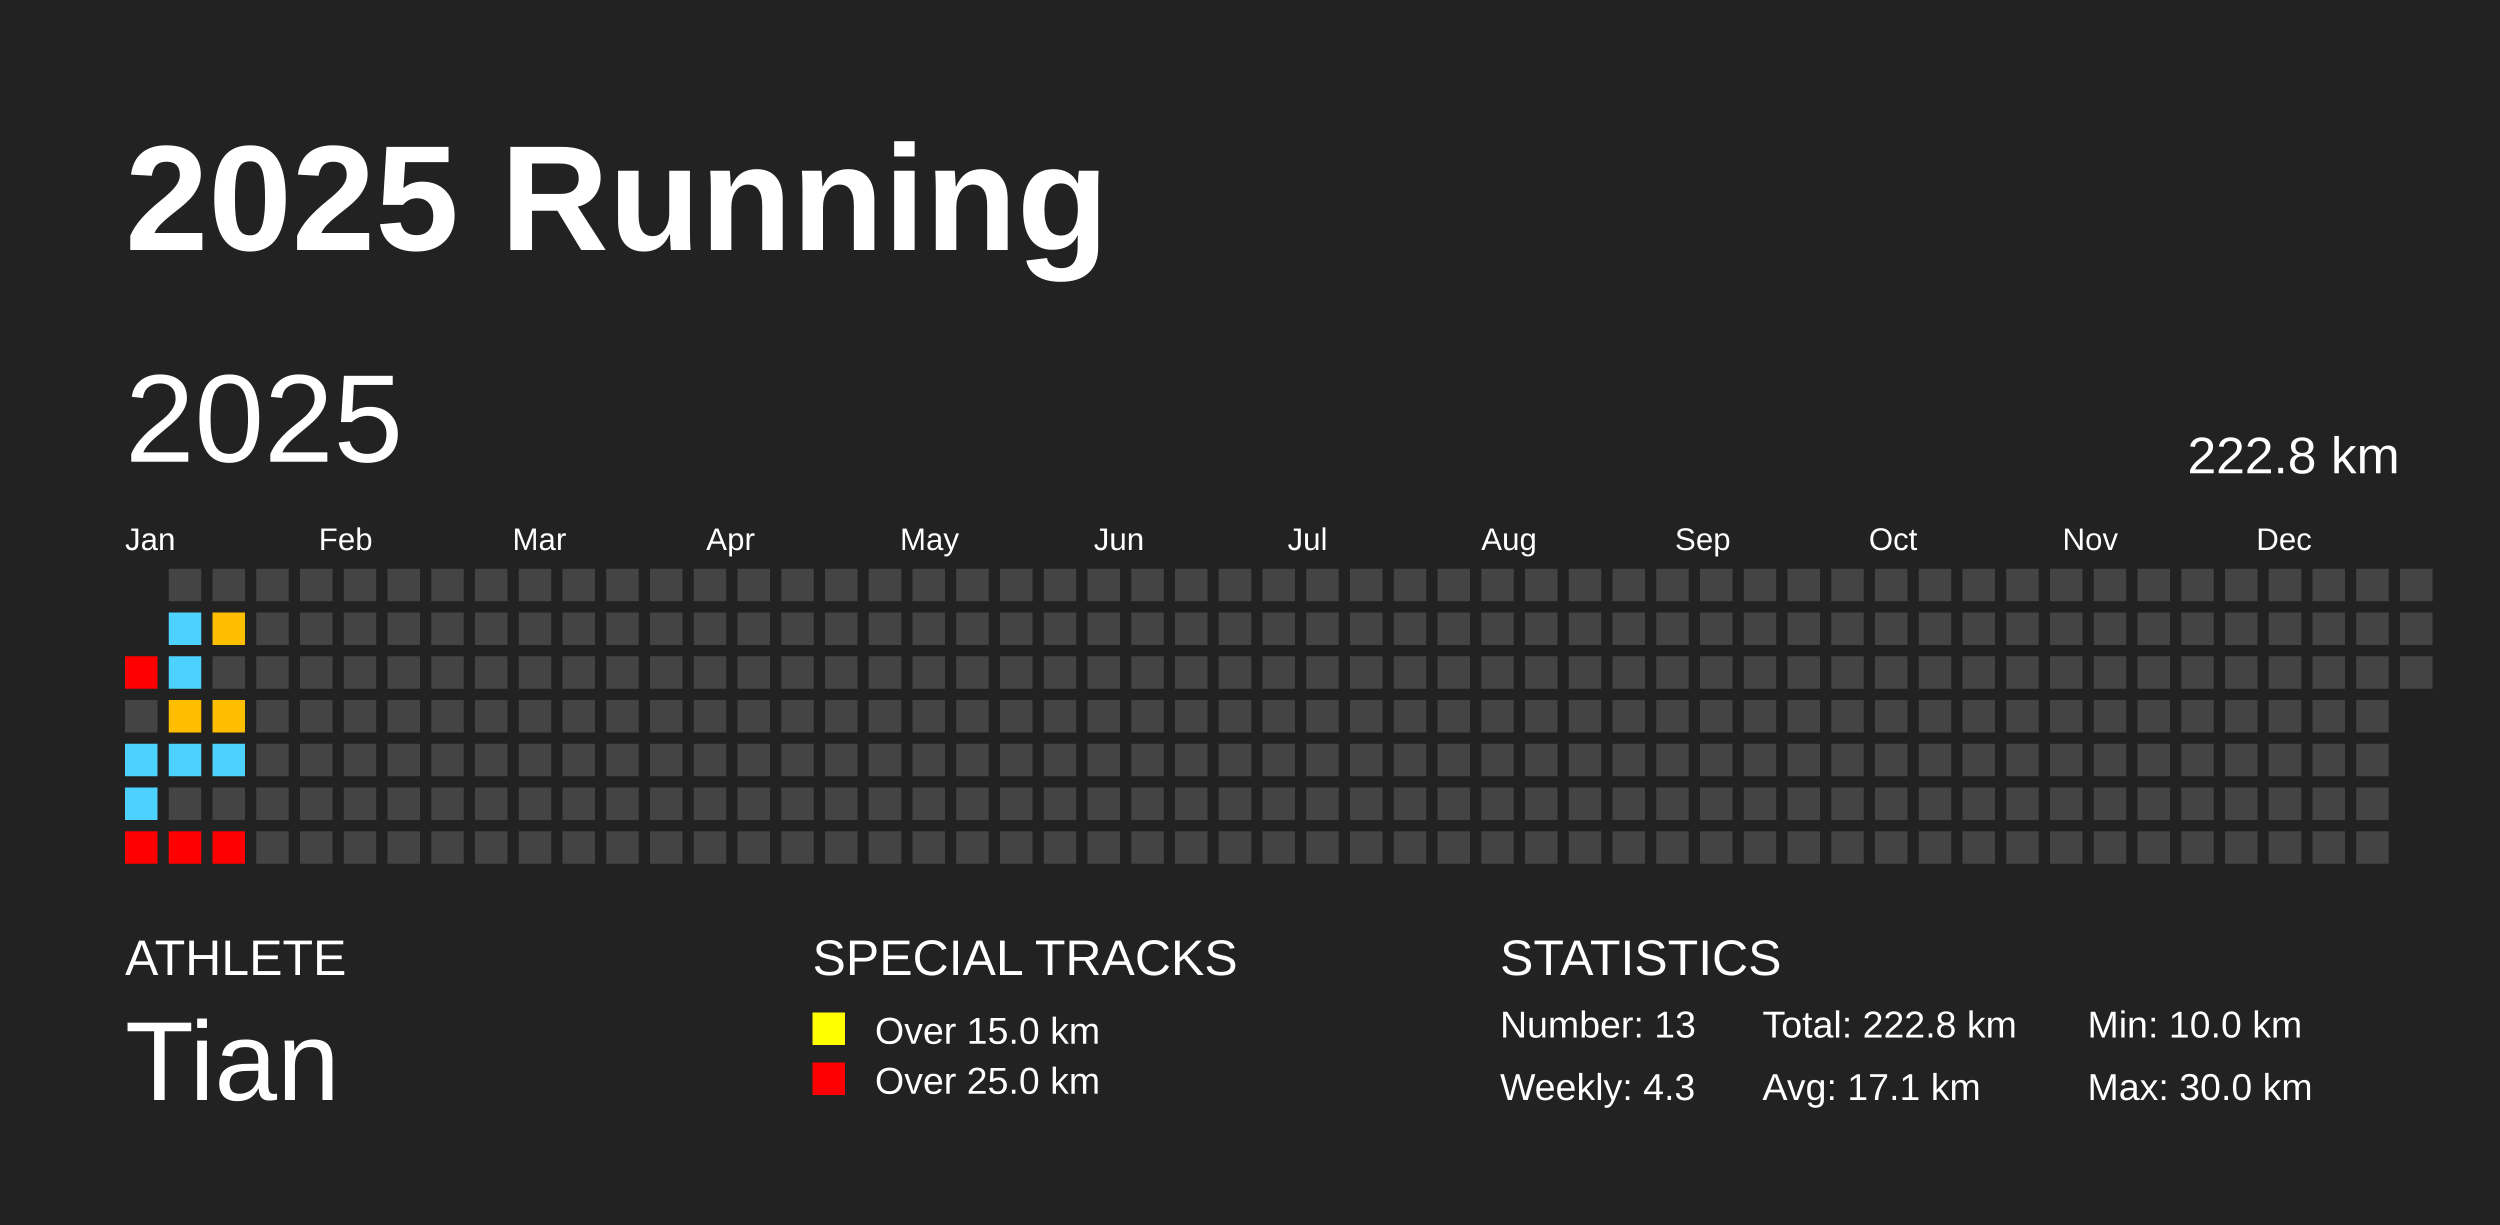
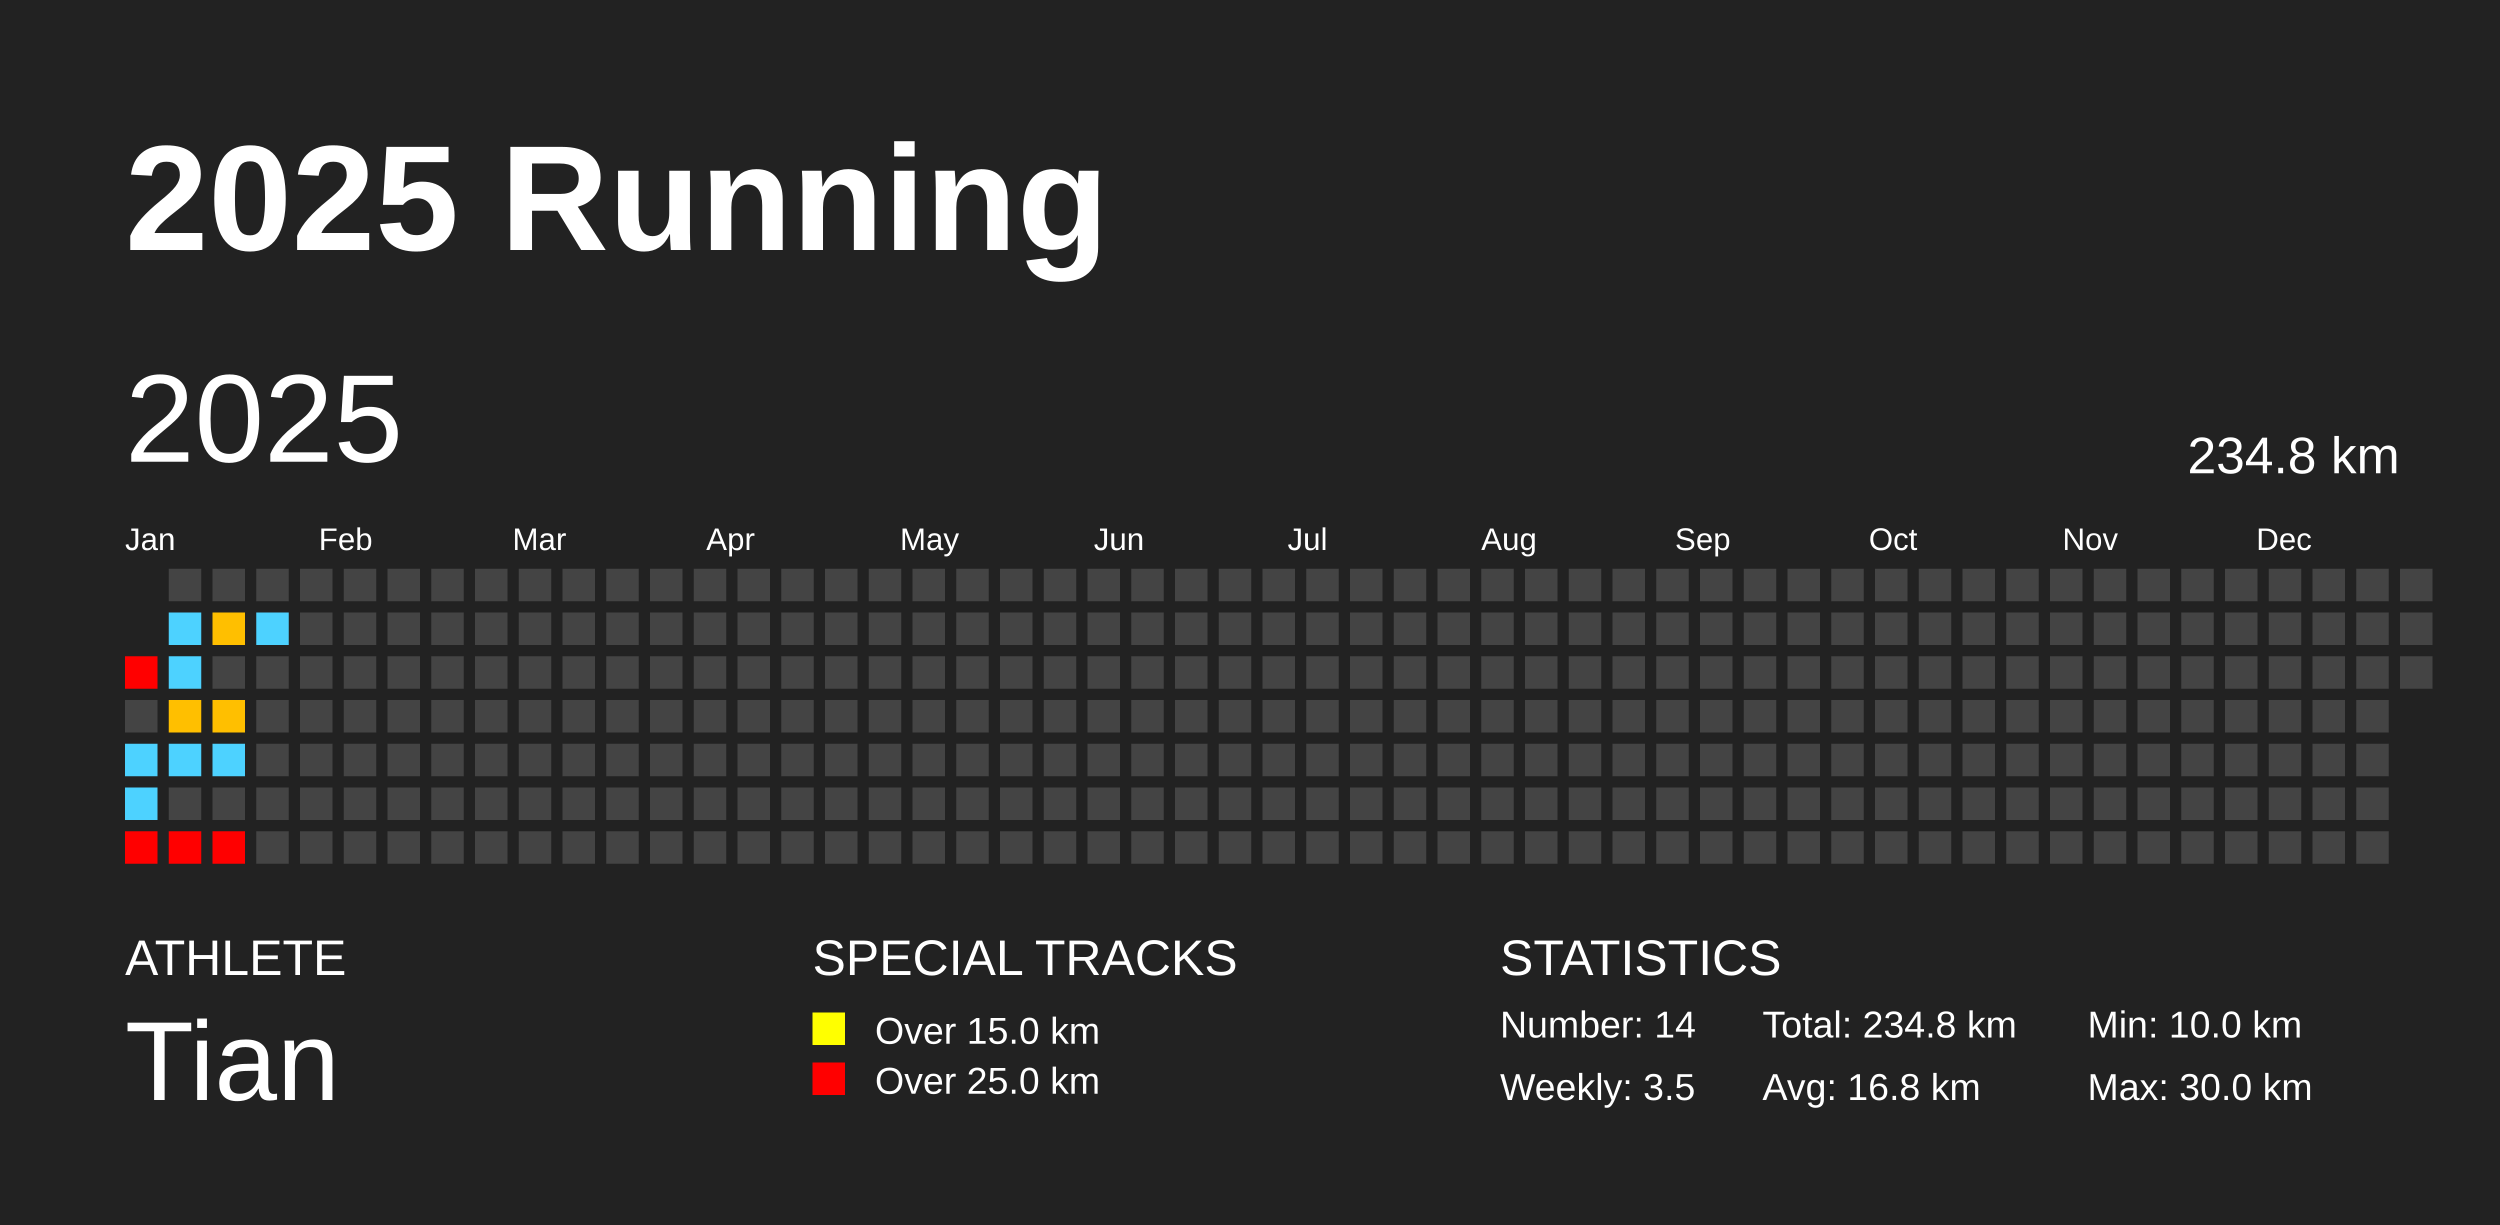
<svg xmlns="http://www.w3.org/2000/svg" baseProfile="full" height="98mm" version="1.1" viewBox="0,0,200,98" width="200mm">
  <defs />
  <rect fill="#222222" height="98" width="200" x="0" y="0" />
  <text fill="#FFFFFF" style="font-size:12px; font-family:Arial; font-weight:bold;" x="10" y="20">2025 Running</text>
  <text fill="#FFFFFF" style="font-size:4px; font-family:Arial" x="10" y="78">ATHLETE</text>
  <text fill="#FFFFFF" style="font-size:9px; font-family:Arial" x="10" y="88">Tian</text>
  <text fill="#FFFFFF" style="font-size:4px; font-family:Arial" x="65" y="78">SPECIAL TRACKS</text>
  <rect fill="yellow" height="2.6" width="2.6" x="65" y="81" />
  <text fill="#FFFFFF" style="font-size:3px; font-family:Arial" x="70" y="83.5">Over 15.0 km</text>
  <rect fill="red" height="2.6" width="2.6" x="65" y="85" />
  <text fill="#FFFFFF" style="font-size:3px; font-family:Arial" x="70" y="87.5">Over 25.0 km</text>
  <text fill="#FFFFFF" style="font-size:4px; font-family:Arial" x="120" y="78">STATISTICS</text>
-   <text fill="#FFFFFF" style="font-size:3px; font-family:Arial" x="120" y="83">Number: 13</text>
-   <text fill="#FFFFFF" style="font-size:3px; font-family:Arial" x="120" y="88">Weekly: 4.3</text>
-   <text fill="#FFFFFF" style="font-size:3px; font-family:Arial" x="141" y="83">Total: 222.8 km</text>
-   <text fill="#FFFFFF" style="font-size:3px; font-family:Arial" x="141" y="88">Avg: 17.1 km</text>
+   <text fill="#FFFFFF" style="font-size:3px; font-family:Arial" x="120" y="83">Number: 14</text>
+   <text fill="#FFFFFF" style="font-size:3px; font-family:Arial" x="120" y="88">Weekly: 3.5</text>
+   <text fill="#FFFFFF" style="font-size:3px; font-family:Arial" x="141" y="83">Total: 234.8 km</text>
+   <text fill="#FFFFFF" style="font-size:3px; font-family:Arial" x="141" y="88">Avg: 16.8 km</text>
  <text fill="#FFFFFF" style="font-size:3px; font-family:Arial" x="167" y="83">Min: 10.0 km</text>
  <text fill="#FFFFFF" style="font-size:3px; font-family:Arial" x="167" y="88">Max: 30.0 km</text>
  <text dominant-baseline="hanging" fill="#FFFFFF" style="font-size:10.0px; font-family:Arial;" x="10" y="30">2025</text>
-   <text dominant-baseline="hanging" fill="#FFFFFF" style="font-size:4.125px; font-family:Arial;" x="175" y="35">222.8 km</text>
+   <text dominant-baseline="hanging" fill="#FFFFFF" style="font-size:4.125px; font-family:Arial;" x="175" y="35">234.8 km</text>
  <text fill="#FFFFFF" style="font-size:2.5px; font-family:Arial" x="10.0" y="44">Jan</text>
  <text fill="#FFFFFF" style="font-size:2.5px; font-family:Arial" x="25.5" y="44">Feb</text>
  <text fill="#FFFFFF" style="font-size:2.5px; font-family:Arial" x="41.0" y="44">Mar</text>
  <text fill="#FFFFFF" style="font-size:2.5px; font-family:Arial" x="56.5" y="44">Apr</text>
  <text fill="#FFFFFF" style="font-size:2.5px; font-family:Arial" x="72.0" y="44">May</text>
  <text fill="#FFFFFF" style="font-size:2.5px; font-family:Arial" x="87.5" y="44">Jun</text>
  <text fill="#FFFFFF" style="font-size:2.5px; font-family:Arial" x="103.0" y="44">Jul</text>
  <text fill="#FFFFFF" style="font-size:2.5px; font-family:Arial" x="118.5" y="44">Aug</text>
  <text fill="#FFFFFF" style="font-size:2.5px; font-family:Arial" x="134.0" y="44">Sep</text>
  <text fill="#FFFFFF" style="font-size:2.5px; font-family:Arial" x="149.5" y="44">Oct</text>
  <text fill="#FFFFFF" style="font-size:2.5px; font-family:Arial" x="165.0" y="44">Nov</text>
  <text fill="#FFFFFF" style="font-size:2.5px; font-family:Arial" x="180.5" y="44">Dec</text>
  <rect fill="red" height="2.6" width="2.6" x="10.0" y="52.5" />
  <rect fill="#444444" height="2.6" width="2.6" x="10.0" y="56.0" />
  <rect fill="#4dd2ff" height="2.6" width="2.6" x="10.0" y="59.5" />
  <rect fill="#4dd2ff" height="2.6" width="2.6" x="10.0" y="63.0" />
  <rect fill="red" height="2.6" width="2.6" x="10.0" y="66.5" />
  <rect fill="#444444" height="2.6" width="2.6" x="13.5" y="45.5" />
  <rect fill="#4dd2ff" height="2.6" width="2.6" x="13.5" y="49.0" />
  <rect fill="#4dd2ff" height="2.6" width="2.6" x="13.5" y="52.5" />
  <rect fill="#ffbf00" height="2.6" width="2.6" x="13.5" y="56.0" />
  <rect fill="#4dd2ff" height="2.6" width="2.6" x="13.5" y="59.5" />
  <rect fill="#444444" height="2.6" width="2.6" x="13.5" y="63.0" />
  <rect fill="red" height="2.6" width="2.6" x="13.5" y="66.5" />
  <rect fill="#444444" height="2.6" width="2.6" x="17.0" y="45.5" />
  <rect fill="#ffbf00" height="2.6" width="2.6" x="17.0" y="49.0" />
  <rect fill="#444444" height="2.6" width="2.6" x="17.0" y="52.5" />
  <rect fill="#ffbf00" height="2.6" width="2.6" x="17.0" y="56.0" />
  <rect fill="#4dd2ff" height="2.6" width="2.6" x="17.0" y="59.5" />
  <rect fill="#444444" height="2.6" width="2.6" x="17.0" y="63.0" />
  <rect fill="red" height="2.6" width="2.6" x="17.0" y="66.5" />
  <rect fill="#444444" height="2.6" width="2.6" x="20.5" y="45.5" />
-   <rect fill="#444444" height="2.6" width="2.6" x="20.5" y="49.0" />
+   <rect fill="#4dd2ff" height="2.6" width="2.6" x="20.5" y="49.0" />
  <rect fill="#444444" height="2.6" width="2.6" x="20.5" y="52.5" />
  <rect fill="#444444" height="2.6" width="2.6" x="20.5" y="56.0" />
  <rect fill="#444444" height="2.6" width="2.6" x="20.5" y="59.5" />
  <rect fill="#444444" height="2.6" width="2.6" x="20.5" y="63.0" />
  <rect fill="#444444" height="2.6" width="2.6" x="20.5" y="66.5" />
  <rect fill="#444444" height="2.6" width="2.6" x="24.0" y="45.5" />
  <rect fill="#444444" height="2.6" width="2.6" x="24.0" y="49.0" />
  <rect fill="#444444" height="2.6" width="2.6" x="24.0" y="52.5" />
  <rect fill="#444444" height="2.6" width="2.6" x="24.0" y="56.0" />
  <rect fill="#444444" height="2.6" width="2.6" x="24.0" y="59.5" />
  <rect fill="#444444" height="2.6" width="2.6" x="24.0" y="63.0" />
  <rect fill="#444444" height="2.6" width="2.6" x="24.0" y="66.5" />
  <rect fill="#444444" height="2.6" width="2.6" x="27.5" y="45.5" />
  <rect fill="#444444" height="2.6" width="2.6" x="27.5" y="49.0" />
  <rect fill="#444444" height="2.6" width="2.6" x="27.5" y="52.5" />
  <rect fill="#444444" height="2.6" width="2.6" x="27.5" y="56.0" />
  <rect fill="#444444" height="2.6" width="2.6" x="27.5" y="59.5" />
  <rect fill="#444444" height="2.6" width="2.6" x="27.5" y="63.0" />
  <rect fill="#444444" height="2.6" width="2.6" x="27.5" y="66.5" />
  <rect fill="#444444" height="2.6" width="2.6" x="31.0" y="45.5" />
  <rect fill="#444444" height="2.6" width="2.6" x="31.0" y="49.0" />
  <rect fill="#444444" height="2.6" width="2.6" x="31.0" y="52.5" />
  <rect fill="#444444" height="2.6" width="2.6" x="31.0" y="56.0" />
  <rect fill="#444444" height="2.6" width="2.6" x="31.0" y="59.5" />
  <rect fill="#444444" height="2.6" width="2.6" x="31.0" y="63.0" />
  <rect fill="#444444" height="2.6" width="2.6" x="31.0" y="66.5" />
  <rect fill="#444444" height="2.6" width="2.6" x="34.5" y="45.5" />
  <rect fill="#444444" height="2.6" width="2.6" x="34.5" y="49.0" />
  <rect fill="#444444" height="2.6" width="2.6" x="34.5" y="52.5" />
  <rect fill="#444444" height="2.6" width="2.6" x="34.5" y="56.0" />
  <rect fill="#444444" height="2.6" width="2.6" x="34.5" y="59.5" />
  <rect fill="#444444" height="2.6" width="2.6" x="34.5" y="63.0" />
  <rect fill="#444444" height="2.6" width="2.6" x="34.5" y="66.5" />
  <rect fill="#444444" height="2.6" width="2.6" x="38.0" y="45.5" />
  <rect fill="#444444" height="2.6" width="2.6" x="38.0" y="49.0" />
  <rect fill="#444444" height="2.6" width="2.6" x="38.0" y="52.5" />
  <rect fill="#444444" height="2.6" width="2.6" x="38.0" y="56.0" />
  <rect fill="#444444" height="2.6" width="2.6" x="38.0" y="59.5" />
  <rect fill="#444444" height="2.6" width="2.6" x="38.0" y="63.0" />
  <rect fill="#444444" height="2.6" width="2.6" x="38.0" y="66.5" />
  <rect fill="#444444" height="2.6" width="2.6" x="41.5" y="45.5" />
  <rect fill="#444444" height="2.6" width="2.6" x="41.5" y="49.0" />
  <rect fill="#444444" height="2.6" width="2.6" x="41.5" y="52.5" />
  <rect fill="#444444" height="2.6" width="2.6" x="41.5" y="56.0" />
  <rect fill="#444444" height="2.6" width="2.6" x="41.5" y="59.5" />
  <rect fill="#444444" height="2.6" width="2.6" x="41.5" y="63.0" />
  <rect fill="#444444" height="2.6" width="2.6" x="41.5" y="66.5" />
  <rect fill="#444444" height="2.6" width="2.6" x="45.0" y="45.5" />
  <rect fill="#444444" height="2.6" width="2.6" x="45.0" y="49.0" />
  <rect fill="#444444" height="2.6" width="2.6" x="45.0" y="52.5" />
  <rect fill="#444444" height="2.6" width="2.6" x="45.0" y="56.0" />
  <rect fill="#444444" height="2.6" width="2.6" x="45.0" y="59.5" />
  <rect fill="#444444" height="2.6" width="2.6" x="45.0" y="63.0" />
  <rect fill="#444444" height="2.6" width="2.6" x="45.0" y="66.5" />
  <rect fill="#444444" height="2.6" width="2.6" x="48.5" y="45.5" />
  <rect fill="#444444" height="2.6" width="2.6" x="48.5" y="49.0" />
  <rect fill="#444444" height="2.6" width="2.6" x="48.5" y="52.5" />
  <rect fill="#444444" height="2.6" width="2.6" x="48.5" y="56.0" />
  <rect fill="#444444" height="2.6" width="2.6" x="48.5" y="59.5" />
  <rect fill="#444444" height="2.6" width="2.6" x="48.5" y="63.0" />
  <rect fill="#444444" height="2.6" width="2.6" x="48.5" y="66.5" />
  <rect fill="#444444" height="2.6" width="2.6" x="52.0" y="45.5" />
  <rect fill="#444444" height="2.6" width="2.6" x="52.0" y="49.0" />
  <rect fill="#444444" height="2.6" width="2.6" x="52.0" y="52.5" />
  <rect fill="#444444" height="2.6" width="2.6" x="52.0" y="56.0" />
  <rect fill="#444444" height="2.6" width="2.6" x="52.0" y="59.5" />
  <rect fill="#444444" height="2.6" width="2.6" x="52.0" y="63.0" />
  <rect fill="#444444" height="2.6" width="2.6" x="52.0" y="66.5" />
  <rect fill="#444444" height="2.6" width="2.6" x="55.5" y="45.5" />
  <rect fill="#444444" height="2.6" width="2.6" x="55.5" y="49.0" />
  <rect fill="#444444" height="2.6" width="2.6" x="55.5" y="52.5" />
  <rect fill="#444444" height="2.6" width="2.6" x="55.5" y="56.0" />
  <rect fill="#444444" height="2.6" width="2.6" x="55.5" y="59.5" />
  <rect fill="#444444" height="2.6" width="2.6" x="55.5" y="63.0" />
  <rect fill="#444444" height="2.6" width="2.6" x="55.5" y="66.5" />
  <rect fill="#444444" height="2.6" width="2.6" x="59.0" y="45.5" />
  <rect fill="#444444" height="2.6" width="2.6" x="59.0" y="49.0" />
  <rect fill="#444444" height="2.6" width="2.6" x="59.0" y="52.5" />
  <rect fill="#444444" height="2.6" width="2.6" x="59.0" y="56.0" />
  <rect fill="#444444" height="2.6" width="2.6" x="59.0" y="59.5" />
  <rect fill="#444444" height="2.6" width="2.6" x="59.0" y="63.0" />
  <rect fill="#444444" height="2.6" width="2.6" x="59.0" y="66.5" />
  <rect fill="#444444" height="2.6" width="2.6" x="62.5" y="45.5" />
  <rect fill="#444444" height="2.6" width="2.6" x="62.5" y="49.0" />
  <rect fill="#444444" height="2.6" width="2.6" x="62.5" y="52.5" />
  <rect fill="#444444" height="2.6" width="2.6" x="62.5" y="56.0" />
  <rect fill="#444444" height="2.6" width="2.6" x="62.5" y="59.5" />
  <rect fill="#444444" height="2.6" width="2.6" x="62.5" y="63.0" />
  <rect fill="#444444" height="2.6" width="2.6" x="62.5" y="66.5" />
  <rect fill="#444444" height="2.6" width="2.6" x="66.0" y="45.5" />
  <rect fill="#444444" height="2.6" width="2.6" x="66.0" y="49.0" />
  <rect fill="#444444" height="2.6" width="2.6" x="66.0" y="52.5" />
  <rect fill="#444444" height="2.6" width="2.6" x="66.0" y="56.0" />
  <rect fill="#444444" height="2.6" width="2.6" x="66.0" y="59.5" />
  <rect fill="#444444" height="2.6" width="2.6" x="66.0" y="63.0" />
  <rect fill="#444444" height="2.6" width="2.6" x="66.0" y="66.5" />
  <rect fill="#444444" height="2.6" width="2.6" x="69.5" y="45.5" />
  <rect fill="#444444" height="2.6" width="2.6" x="69.5" y="49.0" />
  <rect fill="#444444" height="2.6" width="2.6" x="69.5" y="52.5" />
  <rect fill="#444444" height="2.6" width="2.6" x="69.5" y="56.0" />
  <rect fill="#444444" height="2.6" width="2.6" x="69.5" y="59.5" />
  <rect fill="#444444" height="2.6" width="2.6" x="69.5" y="63.0" />
  <rect fill="#444444" height="2.6" width="2.6" x="69.5" y="66.5" />
  <rect fill="#444444" height="2.6" width="2.6" x="73.0" y="45.5" />
  <rect fill="#444444" height="2.6" width="2.6" x="73.0" y="49.0" />
  <rect fill="#444444" height="2.6" width="2.6" x="73.0" y="52.5" />
  <rect fill="#444444" height="2.6" width="2.6" x="73.0" y="56.0" />
  <rect fill="#444444" height="2.6" width="2.6" x="73.0" y="59.5" />
  <rect fill="#444444" height="2.6" width="2.6" x="73.0" y="63.0" />
  <rect fill="#444444" height="2.6" width="2.6" x="73.0" y="66.5" />
  <rect fill="#444444" height="2.6" width="2.6" x="76.5" y="45.5" />
  <rect fill="#444444" height="2.6" width="2.6" x="76.5" y="49.0" />
  <rect fill="#444444" height="2.6" width="2.6" x="76.5" y="52.5" />
  <rect fill="#444444" height="2.6" width="2.6" x="76.5" y="56.0" />
  <rect fill="#444444" height="2.6" width="2.6" x="76.5" y="59.5" />
  <rect fill="#444444" height="2.6" width="2.6" x="76.5" y="63.0" />
  <rect fill="#444444" height="2.6" width="2.6" x="76.5" y="66.5" />
  <rect fill="#444444" height="2.6" width="2.6" x="80.0" y="45.5" />
  <rect fill="#444444" height="2.6" width="2.6" x="80.0" y="49.0" />
  <rect fill="#444444" height="2.6" width="2.6" x="80.0" y="52.5" />
  <rect fill="#444444" height="2.6" width="2.6" x="80.0" y="56.0" />
  <rect fill="#444444" height="2.6" width="2.6" x="80.0" y="59.5" />
  <rect fill="#444444" height="2.6" width="2.6" x="80.0" y="63.0" />
  <rect fill="#444444" height="2.6" width="2.6" x="80.0" y="66.5" />
  <rect fill="#444444" height="2.6" width="2.6" x="83.5" y="45.5" />
  <rect fill="#444444" height="2.6" width="2.6" x="83.5" y="49.0" />
  <rect fill="#444444" height="2.6" width="2.6" x="83.5" y="52.5" />
  <rect fill="#444444" height="2.6" width="2.6" x="83.5" y="56.0" />
  <rect fill="#444444" height="2.6" width="2.6" x="83.5" y="59.5" />
  <rect fill="#444444" height="2.6" width="2.6" x="83.5" y="63.0" />
  <rect fill="#444444" height="2.6" width="2.6" x="83.5" y="66.5" />
  <rect fill="#444444" height="2.6" width="2.6" x="87.0" y="45.5" />
  <rect fill="#444444" height="2.6" width="2.6" x="87.0" y="49.0" />
  <rect fill="#444444" height="2.6" width="2.6" x="87.0" y="52.5" />
  <rect fill="#444444" height="2.6" width="2.6" x="87.0" y="56.0" />
  <rect fill="#444444" height="2.6" width="2.6" x="87.0" y="59.5" />
  <rect fill="#444444" height="2.6" width="2.6" x="87.0" y="63.0" />
  <rect fill="#444444" height="2.6" width="2.6" x="87.0" y="66.5" />
  <rect fill="#444444" height="2.6" width="2.6" x="90.5" y="45.5" />
  <rect fill="#444444" height="2.6" width="2.6" x="90.5" y="49.0" />
  <rect fill="#444444" height="2.6" width="2.6" x="90.5" y="52.5" />
  <rect fill="#444444" height="2.6" width="2.6" x="90.5" y="56.0" />
  <rect fill="#444444" height="2.6" width="2.6" x="90.5" y="59.5" />
  <rect fill="#444444" height="2.6" width="2.6" x="90.5" y="63.0" />
  <rect fill="#444444" height="2.6" width="2.6" x="90.5" y="66.5" />
  <rect fill="#444444" height="2.6" width="2.6" x="94.0" y="45.5" />
  <rect fill="#444444" height="2.6" width="2.6" x="94.0" y="49.0" />
  <rect fill="#444444" height="2.6" width="2.6" x="94.0" y="52.5" />
  <rect fill="#444444" height="2.6" width="2.6" x="94.0" y="56.0" />
  <rect fill="#444444" height="2.6" width="2.6" x="94.0" y="59.5" />
  <rect fill="#444444" height="2.6" width="2.6" x="94.0" y="63.0" />
  <rect fill="#444444" height="2.6" width="2.6" x="94.0" y="66.5" />
  <rect fill="#444444" height="2.6" width="2.6" x="97.5" y="45.5" />
  <rect fill="#444444" height="2.6" width="2.6" x="97.5" y="49.0" />
  <rect fill="#444444" height="2.6" width="2.6" x="97.5" y="52.5" />
  <rect fill="#444444" height="2.6" width="2.6" x="97.5" y="56.0" />
  <rect fill="#444444" height="2.6" width="2.6" x="97.5" y="59.5" />
  <rect fill="#444444" height="2.6" width="2.6" x="97.5" y="63.0" />
  <rect fill="#444444" height="2.6" width="2.6" x="97.5" y="66.5" />
  <rect fill="#444444" height="2.6" width="2.6" x="101.0" y="45.5" />
  <rect fill="#444444" height="2.6" width="2.6" x="101.0" y="49.0" />
  <rect fill="#444444" height="2.6" width="2.6" x="101.0" y="52.5" />
  <rect fill="#444444" height="2.6" width="2.6" x="101.0" y="56.0" />
  <rect fill="#444444" height="2.6" width="2.6" x="101.0" y="59.5" />
  <rect fill="#444444" height="2.6" width="2.6" x="101.0" y="63.0" />
  <rect fill="#444444" height="2.6" width="2.6" x="101.0" y="66.5" />
  <rect fill="#444444" height="2.6" width="2.6" x="104.5" y="45.5" />
  <rect fill="#444444" height="2.6" width="2.6" x="104.5" y="49.0" />
  <rect fill="#444444" height="2.6" width="2.6" x="104.5" y="52.5" />
  <rect fill="#444444" height="2.6" width="2.6" x="104.5" y="56.0" />
  <rect fill="#444444" height="2.6" width="2.6" x="104.5" y="59.5" />
  <rect fill="#444444" height="2.6" width="2.6" x="104.5" y="63.0" />
  <rect fill="#444444" height="2.6" width="2.6" x="104.5" y="66.5" />
  <rect fill="#444444" height="2.6" width="2.6" x="108.0" y="45.5" />
  <rect fill="#444444" height="2.6" width="2.6" x="108.0" y="49.0" />
  <rect fill="#444444" height="2.6" width="2.6" x="108.0" y="52.5" />
  <rect fill="#444444" height="2.6" width="2.6" x="108.0" y="56.0" />
  <rect fill="#444444" height="2.6" width="2.6" x="108.0" y="59.5" />
  <rect fill="#444444" height="2.6" width="2.6" x="108.0" y="63.0" />
  <rect fill="#444444" height="2.6" width="2.6" x="108.0" y="66.5" />
  <rect fill="#444444" height="2.6" width="2.6" x="111.5" y="45.5" />
  <rect fill="#444444" height="2.6" width="2.6" x="111.5" y="49.0" />
  <rect fill="#444444" height="2.6" width="2.6" x="111.5" y="52.5" />
  <rect fill="#444444" height="2.6" width="2.6" x="111.5" y="56.0" />
  <rect fill="#444444" height="2.6" width="2.6" x="111.5" y="59.5" />
  <rect fill="#444444" height="2.6" width="2.6" x="111.5" y="63.0" />
  <rect fill="#444444" height="2.6" width="2.6" x="111.5" y="66.5" />
  <rect fill="#444444" height="2.6" width="2.6" x="115.0" y="45.5" />
  <rect fill="#444444" height="2.6" width="2.6" x="115.0" y="49.0" />
  <rect fill="#444444" height="2.6" width="2.6" x="115.0" y="52.5" />
  <rect fill="#444444" height="2.6" width="2.6" x="115.0" y="56.0" />
  <rect fill="#444444" height="2.6" width="2.6" x="115.0" y="59.5" />
  <rect fill="#444444" height="2.6" width="2.6" x="115.0" y="63.0" />
  <rect fill="#444444" height="2.6" width="2.6" x="115.0" y="66.5" />
  <rect fill="#444444" height="2.6" width="2.6" x="118.5" y="45.5" />
  <rect fill="#444444" height="2.6" width="2.6" x="118.5" y="49.0" />
  <rect fill="#444444" height="2.6" width="2.6" x="118.5" y="52.5" />
  <rect fill="#444444" height="2.6" width="2.6" x="118.5" y="56.0" />
  <rect fill="#444444" height="2.6" width="2.6" x="118.5" y="59.5" />
  <rect fill="#444444" height="2.6" width="2.6" x="118.5" y="63.0" />
  <rect fill="#444444" height="2.6" width="2.6" x="118.5" y="66.5" />
  <rect fill="#444444" height="2.6" width="2.6" x="122.0" y="45.5" />
  <rect fill="#444444" height="2.6" width="2.6" x="122.0" y="49.0" />
  <rect fill="#444444" height="2.6" width="2.6" x="122.0" y="52.5" />
  <rect fill="#444444" height="2.6" width="2.6" x="122.0" y="56.0" />
  <rect fill="#444444" height="2.6" width="2.6" x="122.0" y="59.5" />
  <rect fill="#444444" height="2.6" width="2.6" x="122.0" y="63.0" />
  <rect fill="#444444" height="2.6" width="2.6" x="122.0" y="66.5" />
  <rect fill="#444444" height="2.6" width="2.6" x="125.5" y="45.5" />
  <rect fill="#444444" height="2.6" width="2.6" x="125.5" y="49.0" />
  <rect fill="#444444" height="2.6" width="2.6" x="125.5" y="52.5" />
  <rect fill="#444444" height="2.6" width="2.6" x="125.5" y="56.0" />
  <rect fill="#444444" height="2.6" width="2.6" x="125.5" y="59.5" />
  <rect fill="#444444" height="2.6" width="2.6" x="125.5" y="63.0" />
  <rect fill="#444444" height="2.6" width="2.6" x="125.5" y="66.5" />
  <rect fill="#444444" height="2.6" width="2.6" x="129.0" y="45.5" />
  <rect fill="#444444" height="2.6" width="2.6" x="129.0" y="49.0" />
  <rect fill="#444444" height="2.6" width="2.6" x="129.0" y="52.5" />
  <rect fill="#444444" height="2.6" width="2.6" x="129.0" y="56.0" />
  <rect fill="#444444" height="2.6" width="2.6" x="129.0" y="59.5" />
  <rect fill="#444444" height="2.6" width="2.6" x="129.0" y="63.0" />
  <rect fill="#444444" height="2.6" width="2.6" x="129.0" y="66.5" />
  <rect fill="#444444" height="2.6" width="2.6" x="132.5" y="45.5" />
  <rect fill="#444444" height="2.6" width="2.6" x="132.5" y="49.0" />
  <rect fill="#444444" height="2.6" width="2.6" x="132.5" y="52.5" />
  <rect fill="#444444" height="2.6" width="2.6" x="132.5" y="56.0" />
  <rect fill="#444444" height="2.6" width="2.6" x="132.5" y="59.5" />
  <rect fill="#444444" height="2.6" width="2.6" x="132.5" y="63.0" />
  <rect fill="#444444" height="2.6" width="2.6" x="132.5" y="66.5" />
  <rect fill="#444444" height="2.6" width="2.6" x="136.0" y="45.5" />
  <rect fill="#444444" height="2.6" width="2.6" x="136.0" y="49.0" />
  <rect fill="#444444" height="2.6" width="2.6" x="136.0" y="52.5" />
  <rect fill="#444444" height="2.6" width="2.6" x="136.0" y="56.0" />
  <rect fill="#444444" height="2.6" width="2.6" x="136.0" y="59.5" />
  <rect fill="#444444" height="2.6" width="2.6" x="136.0" y="63.0" />
  <rect fill="#444444" height="2.6" width="2.6" x="136.0" y="66.5" />
  <rect fill="#444444" height="2.6" width="2.6" x="139.5" y="45.5" />
  <rect fill="#444444" height="2.6" width="2.6" x="139.5" y="49.0" />
  <rect fill="#444444" height="2.6" width="2.6" x="139.5" y="52.5" />
  <rect fill="#444444" height="2.6" width="2.6" x="139.5" y="56.0" />
  <rect fill="#444444" height="2.6" width="2.6" x="139.5" y="59.5" />
  <rect fill="#444444" height="2.6" width="2.6" x="139.5" y="63.0" />
  <rect fill="#444444" height="2.6" width="2.6" x="139.5" y="66.5" />
  <rect fill="#444444" height="2.6" width="2.6" x="143.0" y="45.5" />
  <rect fill="#444444" height="2.6" width="2.6" x="143.0" y="49.0" />
  <rect fill="#444444" height="2.6" width="2.6" x="143.0" y="52.5" />
  <rect fill="#444444" height="2.6" width="2.6" x="143.0" y="56.0" />
  <rect fill="#444444" height="2.6" width="2.6" x="143.0" y="59.5" />
  <rect fill="#444444" height="2.6" width="2.6" x="143.0" y="63.0" />
  <rect fill="#444444" height="2.6" width="2.6" x="143.0" y="66.5" />
  <rect fill="#444444" height="2.6" width="2.6" x="146.5" y="45.5" />
  <rect fill="#444444" height="2.6" width="2.6" x="146.5" y="49.0" />
  <rect fill="#444444" height="2.6" width="2.6" x="146.5" y="52.5" />
  <rect fill="#444444" height="2.6" width="2.6" x="146.5" y="56.0" />
  <rect fill="#444444" height="2.6" width="2.6" x="146.5" y="59.5" />
  <rect fill="#444444" height="2.6" width="2.6" x="146.5" y="63.0" />
  <rect fill="#444444" height="2.6" width="2.6" x="146.5" y="66.5" />
  <rect fill="#444444" height="2.6" width="2.6" x="150.0" y="45.5" />
  <rect fill="#444444" height="2.6" width="2.6" x="150.0" y="49.0" />
  <rect fill="#444444" height="2.6" width="2.6" x="150.0" y="52.5" />
  <rect fill="#444444" height="2.6" width="2.6" x="150.0" y="56.0" />
  <rect fill="#444444" height="2.6" width="2.6" x="150.0" y="59.5" />
  <rect fill="#444444" height="2.6" width="2.6" x="150.0" y="63.0" />
  <rect fill="#444444" height="2.6" width="2.6" x="150.0" y="66.5" />
  <rect fill="#444444" height="2.6" width="2.6" x="153.5" y="45.5" />
  <rect fill="#444444" height="2.6" width="2.6" x="153.5" y="49.0" />
  <rect fill="#444444" height="2.6" width="2.6" x="153.5" y="52.5" />
  <rect fill="#444444" height="2.6" width="2.6" x="153.5" y="56.0" />
  <rect fill="#444444" height="2.6" width="2.6" x="153.5" y="59.5" />
  <rect fill="#444444" height="2.6" width="2.6" x="153.5" y="63.0" />
  <rect fill="#444444" height="2.6" width="2.6" x="153.5" y="66.5" />
  <rect fill="#444444" height="2.6" width="2.6" x="157.0" y="45.5" />
  <rect fill="#444444" height="2.6" width="2.6" x="157.0" y="49.0" />
  <rect fill="#444444" height="2.6" width="2.6" x="157.0" y="52.5" />
  <rect fill="#444444" height="2.6" width="2.6" x="157.0" y="56.0" />
  <rect fill="#444444" height="2.6" width="2.6" x="157.0" y="59.5" />
  <rect fill="#444444" height="2.6" width="2.6" x="157.0" y="63.0" />
  <rect fill="#444444" height="2.6" width="2.6" x="157.0" y="66.5" />
  <rect fill="#444444" height="2.6" width="2.6" x="160.5" y="45.5" />
  <rect fill="#444444" height="2.6" width="2.6" x="160.5" y="49.0" />
  <rect fill="#444444" height="2.6" width="2.6" x="160.5" y="52.5" />
  <rect fill="#444444" height="2.6" width="2.6" x="160.5" y="56.0" />
  <rect fill="#444444" height="2.6" width="2.6" x="160.5" y="59.5" />
  <rect fill="#444444" height="2.6" width="2.6" x="160.5" y="63.0" />
  <rect fill="#444444" height="2.6" width="2.6" x="160.5" y="66.5" />
  <rect fill="#444444" height="2.6" width="2.6" x="164.0" y="45.5" />
  <rect fill="#444444" height="2.6" width="2.6" x="164.0" y="49.0" />
  <rect fill="#444444" height="2.6" width="2.6" x="164.0" y="52.5" />
  <rect fill="#444444" height="2.6" width="2.6" x="164.0" y="56.0" />
  <rect fill="#444444" height="2.6" width="2.6" x="164.0" y="59.5" />
  <rect fill="#444444" height="2.6" width="2.6" x="164.0" y="63.0" />
  <rect fill="#444444" height="2.6" width="2.6" x="164.0" y="66.5" />
  <rect fill="#444444" height="2.6" width="2.6" x="167.5" y="45.5" />
  <rect fill="#444444" height="2.6" width="2.6" x="167.5" y="49.0" />
  <rect fill="#444444" height="2.6" width="2.6" x="167.5" y="52.5" />
  <rect fill="#444444" height="2.6" width="2.6" x="167.5" y="56.0" />
  <rect fill="#444444" height="2.6" width="2.6" x="167.5" y="59.5" />
  <rect fill="#444444" height="2.6" width="2.6" x="167.5" y="63.0" />
  <rect fill="#444444" height="2.6" width="2.6" x="167.5" y="66.5" />
  <rect fill="#444444" height="2.6" width="2.6" x="171.0" y="45.5" />
  <rect fill="#444444" height="2.6" width="2.6" x="171.0" y="49.0" />
  <rect fill="#444444" height="2.6" width="2.6" x="171.0" y="52.5" />
  <rect fill="#444444" height="2.6" width="2.6" x="171.0" y="56.0" />
  <rect fill="#444444" height="2.6" width="2.6" x="171.0" y="59.5" />
  <rect fill="#444444" height="2.6" width="2.6" x="171.0" y="63.0" />
  <rect fill="#444444" height="2.6" width="2.6" x="171.0" y="66.5" />
  <rect fill="#444444" height="2.6" width="2.6" x="174.5" y="45.5" />
  <rect fill="#444444" height="2.6" width="2.6" x="174.5" y="49.0" />
  <rect fill="#444444" height="2.6" width="2.6" x="174.5" y="52.5" />
  <rect fill="#444444" height="2.6" width="2.6" x="174.5" y="56.0" />
  <rect fill="#444444" height="2.6" width="2.6" x="174.5" y="59.5" />
  <rect fill="#444444" height="2.6" width="2.6" x="174.5" y="63.0" />
  <rect fill="#444444" height="2.6" width="2.6" x="174.5" y="66.5" />
  <rect fill="#444444" height="2.6" width="2.6" x="178.0" y="45.5" />
  <rect fill="#444444" height="2.6" width="2.6" x="178.0" y="49.0" />
  <rect fill="#444444" height="2.6" width="2.6" x="178.0" y="52.5" />
  <rect fill="#444444" height="2.6" width="2.6" x="178.0" y="56.0" />
  <rect fill="#444444" height="2.6" width="2.6" x="178.0" y="59.5" />
  <rect fill="#444444" height="2.6" width="2.6" x="178.0" y="63.0" />
  <rect fill="#444444" height="2.6" width="2.6" x="178.0" y="66.5" />
  <rect fill="#444444" height="2.6" width="2.6" x="181.5" y="45.5" />
  <rect fill="#444444" height="2.6" width="2.6" x="181.5" y="49.0" />
  <rect fill="#444444" height="2.6" width="2.6" x="181.5" y="52.5" />
  <rect fill="#444444" height="2.6" width="2.6" x="181.5" y="56.0" />
  <rect fill="#444444" height="2.6" width="2.6" x="181.5" y="59.5" />
  <rect fill="#444444" height="2.6" width="2.6" x="181.5" y="63.0" />
  <rect fill="#444444" height="2.6" width="2.6" x="181.5" y="66.5" />
  <rect fill="#444444" height="2.6" width="2.6" x="185.0" y="45.5" />
  <rect fill="#444444" height="2.6" width="2.6" x="185.0" y="49.0" />
  <rect fill="#444444" height="2.6" width="2.6" x="185.0" y="52.5" />
  <rect fill="#444444" height="2.6" width="2.6" x="185.0" y="56.0" />
  <rect fill="#444444" height="2.6" width="2.6" x="185.0" y="59.5" />
  <rect fill="#444444" height="2.6" width="2.6" x="185.0" y="63.0" />
  <rect fill="#444444" height="2.6" width="2.6" x="185.0" y="66.5" />
  <rect fill="#444444" height="2.6" width="2.6" x="188.5" y="45.5" />
  <rect fill="#444444" height="2.6" width="2.6" x="188.5" y="49.0" />
  <rect fill="#444444" height="2.6" width="2.6" x="188.5" y="52.5" />
  <rect fill="#444444" height="2.6" width="2.6" x="188.5" y="56.0" />
  <rect fill="#444444" height="2.6" width="2.6" x="188.5" y="59.5" />
  <rect fill="#444444" height="2.6" width="2.6" x="188.5" y="63.0" />
  <rect fill="#444444" height="2.6" width="2.6" x="188.5" y="66.5" />
  <rect fill="#444444" height="2.6" width="2.6" x="192.0" y="45.5" />
  <rect fill="#444444" height="2.6" width="2.6" x="192.0" y="49.0" />
  <rect fill="#444444" height="2.6" width="2.6" x="192.0" y="52.5" />
</svg>
